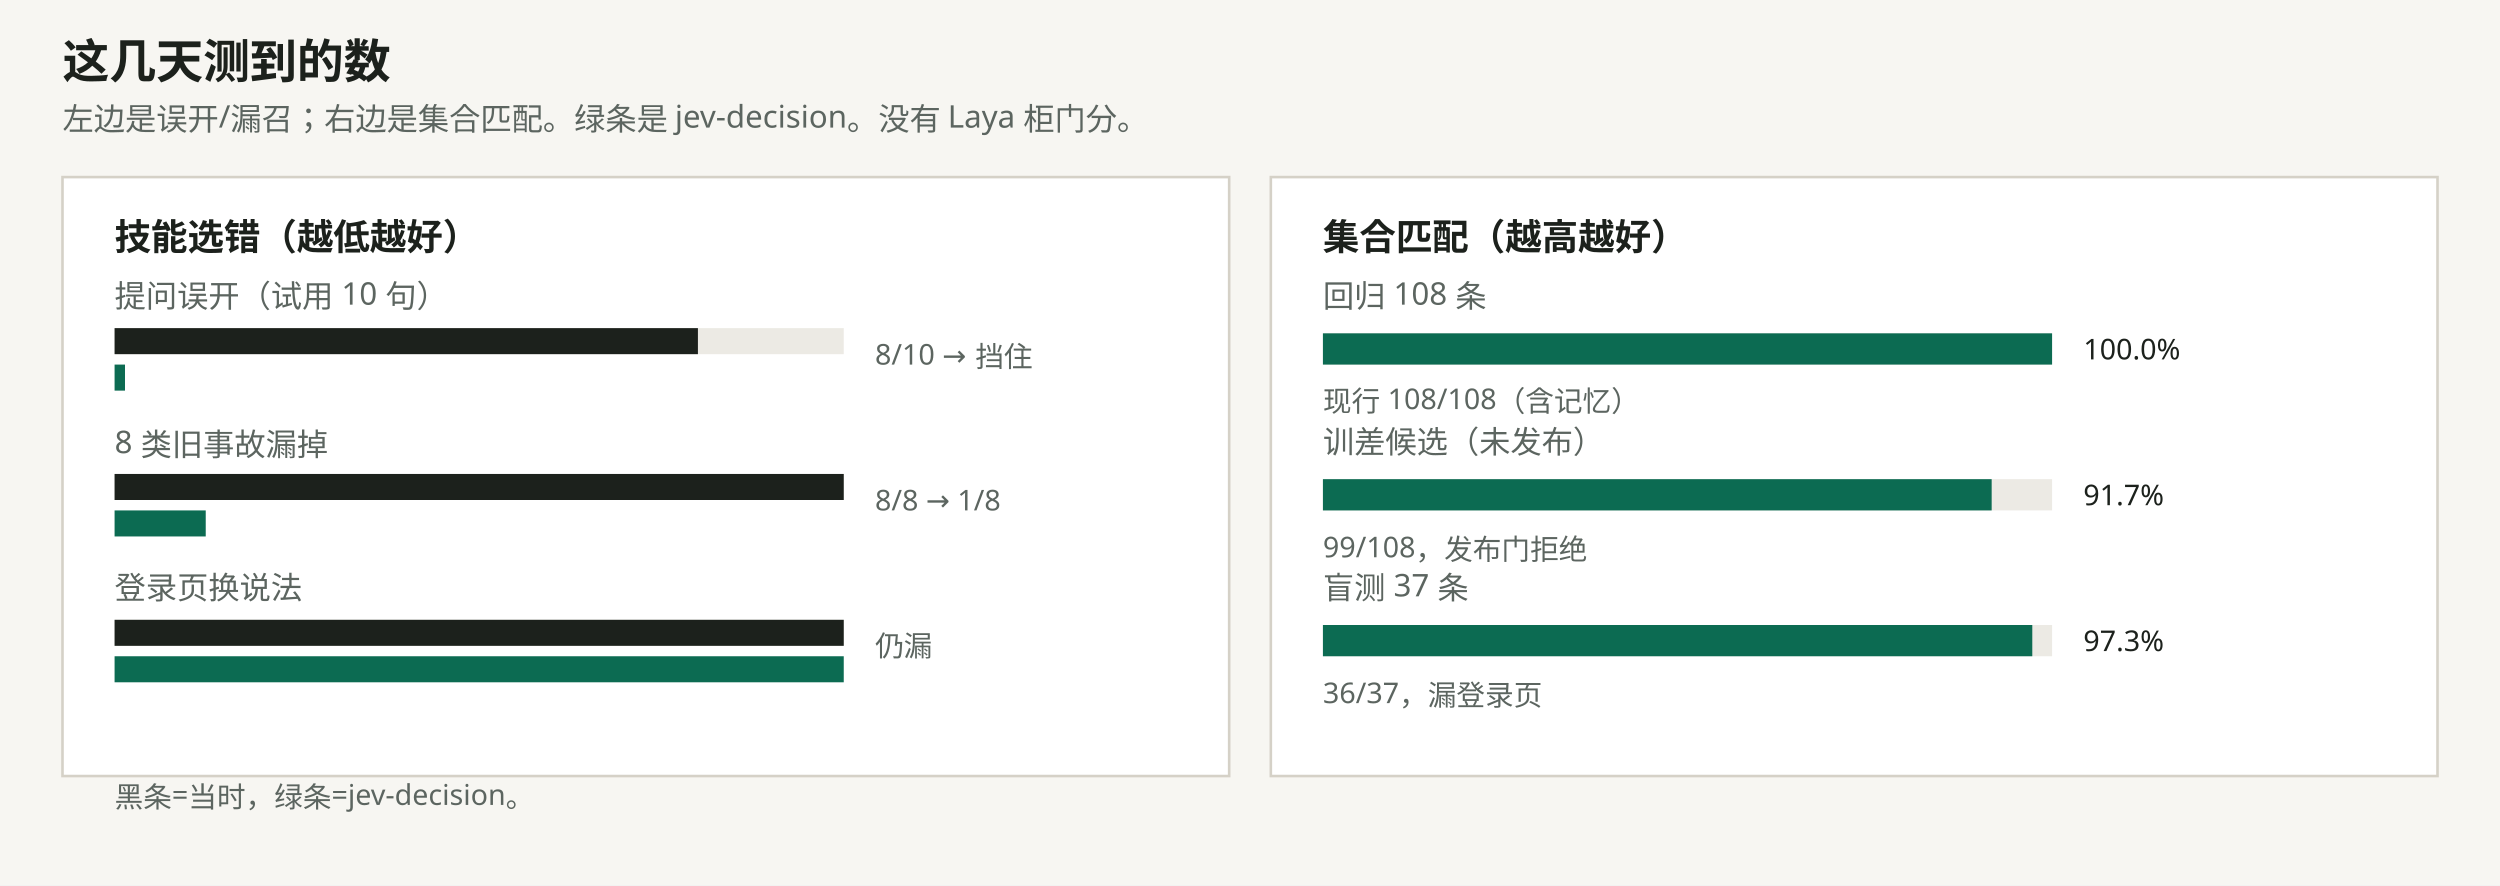
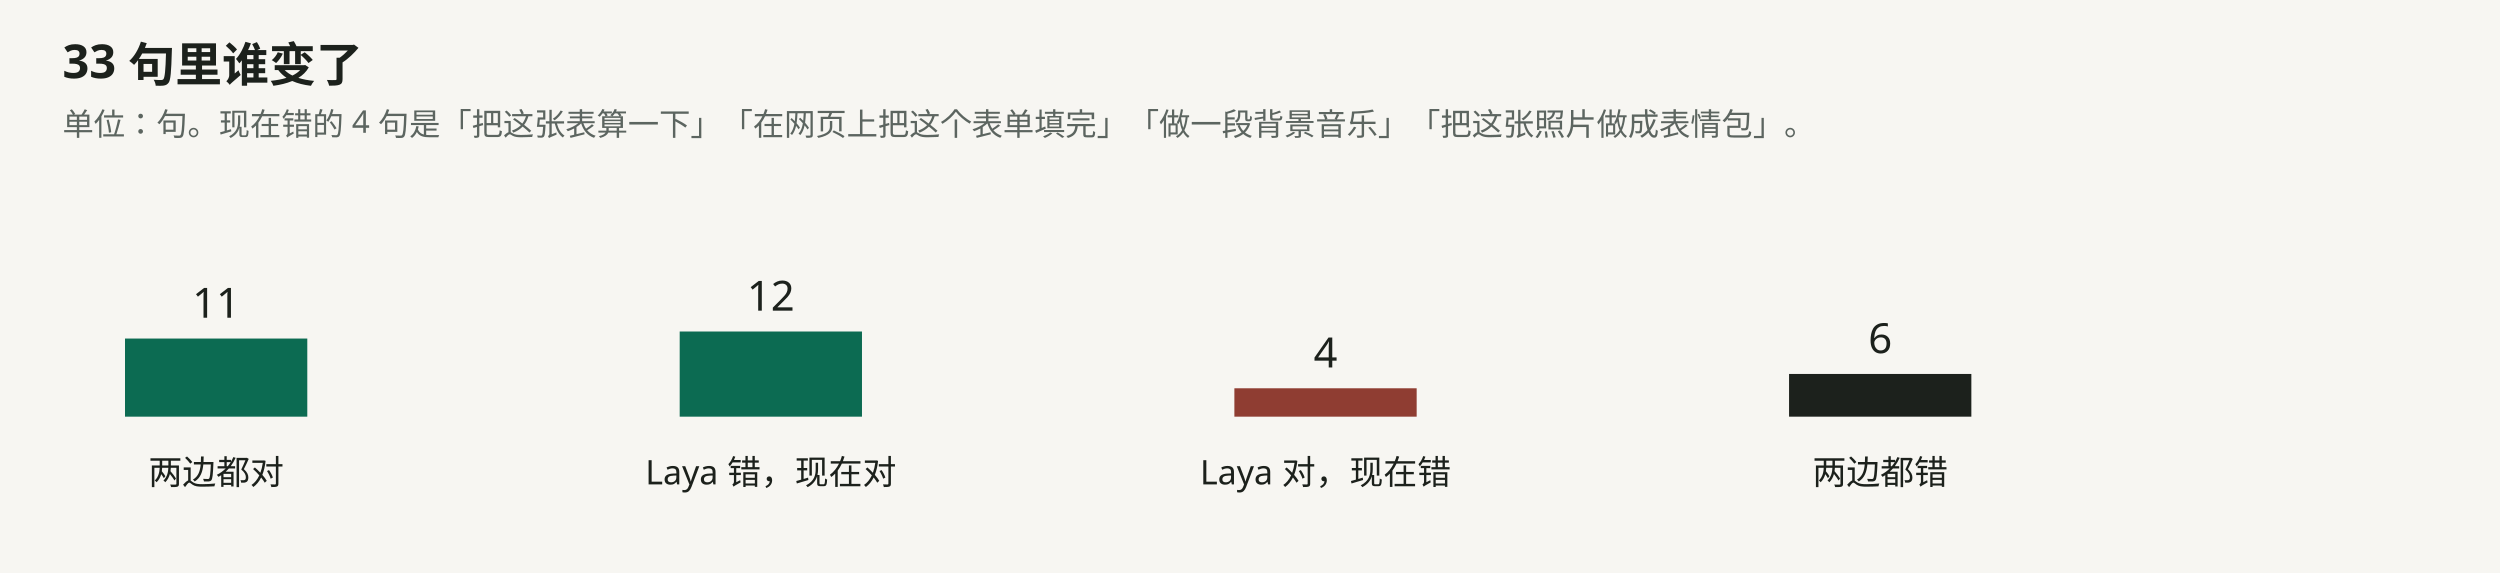
- <svg xmlns="http://www.w3.org/2000/svg" width="960" height="340" viewBox="0 0 960 340">
-   <rect width="960" height="340" fill="#f7f6f2" />
-   <text x="24" y="30" font-family="Noto Sans SC, Segoe UI, sans-serif" font-size="18" font-weight="700" fill="#1c211c">这几天测到的数</text>
-   <text x="24" y="50" font-family="Noto Sans SC, Segoe UI, sans-serif" font-size="12" fill="#5c6560">左边是误开/漏召；右边是集合匹配。绿条是 jev-decision。没有 Laya 柜门分。</text>
-   <rect x="24" y="68" width="448" height="230" fill="#fff" stroke="#d5d1c7" />
-   <rect x="488" y="68" width="448" height="230" fill="#fff" stroke="#d5d1c7" />
-   <text x="44" y="96" font-size="14" font-weight="700" font-family="Noto Sans SC, Segoe UI, sans-serif" fill="#1c211c">技能选错（越低越好）</text>
-   <text x="508" y="96" font-size="14" font-weight="700" font-family="Noto Sans SC, Segoe UI, sans-serif" fill="#1c211c">集合匹配（越高越好）</text>
-   <text x="44" y="118" font-size="12" font-family="Noto Sans SC, Segoe UI, sans-serif" fill="#5c6560">提问误开（试用 10 句）</text>
-   <rect x="44" y="126" width="280" height="10" fill="#eceae4" />
-   <rect x="44" y="126" width="224.0" height="10" fill="#1c211c" />
-   <rect x="44" y="140" width="4.0" height="10" fill="#0c6b52" />
-   <text x="336" y="140" font-size="11" font-family="Noto Sans SC, Segoe UI, sans-serif" fill="#5c6560">8/10 → 挡住</text>
-   <text x="44" y="174" font-size="12" font-family="Noto Sans SC, Segoe UI, sans-serif" fill="#5c6560">8 类旧事故漏掉</text>
-   <rect x="44" y="182" width="280" height="10" fill="#eceae4" />
-   <rect x="44" y="182" width="280.0" height="10" fill="#1c211c" />
-   <rect x="44" y="196" width="35.0" height="10" fill="#0c6b52" />
-   <text x="336" y="196" font-size="11" font-family="Noto Sans SC, Segoe UI, sans-serif" fill="#5c6560">8/8 → 1/8</text>
-   <text x="44" y="230" font-size="12" font-family="Noto Sans SC, Segoe UI, sans-serif" fill="#5c6560">登录页换说法</text>
-   <rect x="44" y="238" width="280" height="10" fill="#eceae4" />
-   <rect x="44" y="238" width="280.0" height="10" fill="#1c211c" />
-   <rect x="44" y="252" width="280.0" height="10" fill="#0c6b52" />
-   <text x="336" y="252" font-size="11" font-family="Noto Sans SC, Segoe UI, sans-serif" fill="#5c6560">仍漏</text>
-   <text x="508" y="118" font-size="12" font-family="Noto Sans SC, Segoe UI, sans-serif" fill="#5c6560">回归 108 条</text>
-   <rect x="508" y="128" width="280" height="12" fill="#eceae4" />
-   <rect x="508" y="128" width="280.0" height="12" fill="#0c6b52" />
-   <text x="800" y="138" font-size="11" font-family="Noto Sans SC, Segoe UI, sans-serif" fill="#1c211c">100.0%</text>
-   <text x="508" y="158" font-size="11" font-family="Noto Sans SC, Segoe UI, sans-serif" fill="#5c6560">现行 108/108（含记忆）</text>
-   <text x="508" y="174" font-size="12" font-family="Noto Sans SC, Segoe UI, sans-serif" fill="#5c6560">训差候选（未发布）</text>
-   <rect x="508" y="184" width="280" height="12" fill="#eceae4" />
-   <rect x="508" y="184" width="256.8" height="12" fill="#0c6b52" />
-   <text x="800" y="194" font-size="11" font-family="Noto Sans SC, Segoe UI, sans-serif" fill="#1c211c">91.7%</text>
-   <text x="508" y="214" font-size="11" font-family="Noto Sans SC, Segoe UI, sans-serif" fill="#5c6560">99/108，发布门拒绝</text>
-   <text x="508" y="230" font-size="12" font-family="Noto Sans SC, Segoe UI, sans-serif" fill="#5c6560">盲测 37 条</text>
-   <rect x="508" y="240" width="280" height="12" fill="#eceae4" />
-   <rect x="508" y="240" width="272.4" height="12" fill="#0c6b52" />
-   <text x="800" y="250" font-size="11" font-family="Noto Sans SC, Segoe UI, sans-serif" fill="#1c211c">97.3%</text>
-   <text x="508" y="270" font-size="11" font-family="Noto Sans SC, Segoe UI, sans-serif" fill="#5c6560">36/37，漏登录页</text>
-   <text x="44" y="310" font-size="11" font-family="Noto Sans SC, Segoe UI, sans-serif" fill="#5c6560">黑条=当时，绿条=jev-decision。</text>
+ <svg xmlns="http://www.w3.org/2000/svg" width="960" height="220" viewBox="0 0 960 220">
+   <rect width="960" height="220" fill="#f7f6f2" />
+   <text x="24" y="30" font-family="Noto Sans SC, Segoe UI, sans-serif" font-size="18" font-weight="700" fill="#1c211c">33 句里谁变了</text>
+   <text x="24" y="52" font-family="Noto Sans SC, Segoe UI, sans-serif" font-size="12" fill="#5c6560">单位：句。现在错的 4 句是「把这张表算一下」「在网页上把这个表单填完」「做一段背景音乐」「把这张照片做成表情包」。</text>
+   <rect x="48.0" y="130.0" width="70" height="30.0" fill="#0c6b52" />
+   <text x="83.0" y="122.0" text-anchor="middle" font-size="16" font-family="Segoe UI, sans-serif" fill="#1c211c">11</text>
+   <text x="83.0" y="186" text-anchor="middle" font-size="13" font-family="Noto Sans SC, Segoe UI, sans-serif" fill="#1c211c">两边都对</text>
+   <rect x="261.0" y="127.3" width="70" height="32.7" fill="#0c6b52" />
+   <text x="296.0" y="119.3" text-anchor="middle" font-size="16" font-family="Segoe UI, sans-serif" fill="#1c211c">12</text>
+   <text x="296.0" y="186" text-anchor="middle" font-size="13" font-family="Noto Sans SC, Segoe UI, sans-serif" fill="#1c211c">Laya 错，现在对</text>
+   <rect x="474.0" y="149.1" width="70" height="10.9" fill="#8f3d32" />
+   <text x="509.0" y="141.1" text-anchor="middle" font-size="16" font-family="Segoe UI, sans-serif" fill="#1c211c">4</text>
+   <text x="509.0" y="186" text-anchor="middle" font-size="13" font-family="Noto Sans SC, Segoe UI, sans-serif" fill="#1c211c">Laya 对，现在错</text>
+   <rect x="687.0" y="143.6" width="70" height="16.4" fill="#1c211c" />
+   <text x="722.0" y="135.6" text-anchor="middle" font-size="16" font-family="Segoe UI, sans-serif" fill="#1c211c">6</text>
+   <text x="722.0" y="186" text-anchor="middle" font-size="13" font-family="Noto Sans SC, Segoe UI, sans-serif" fill="#1c211c">两边都错</text>
</svg>
